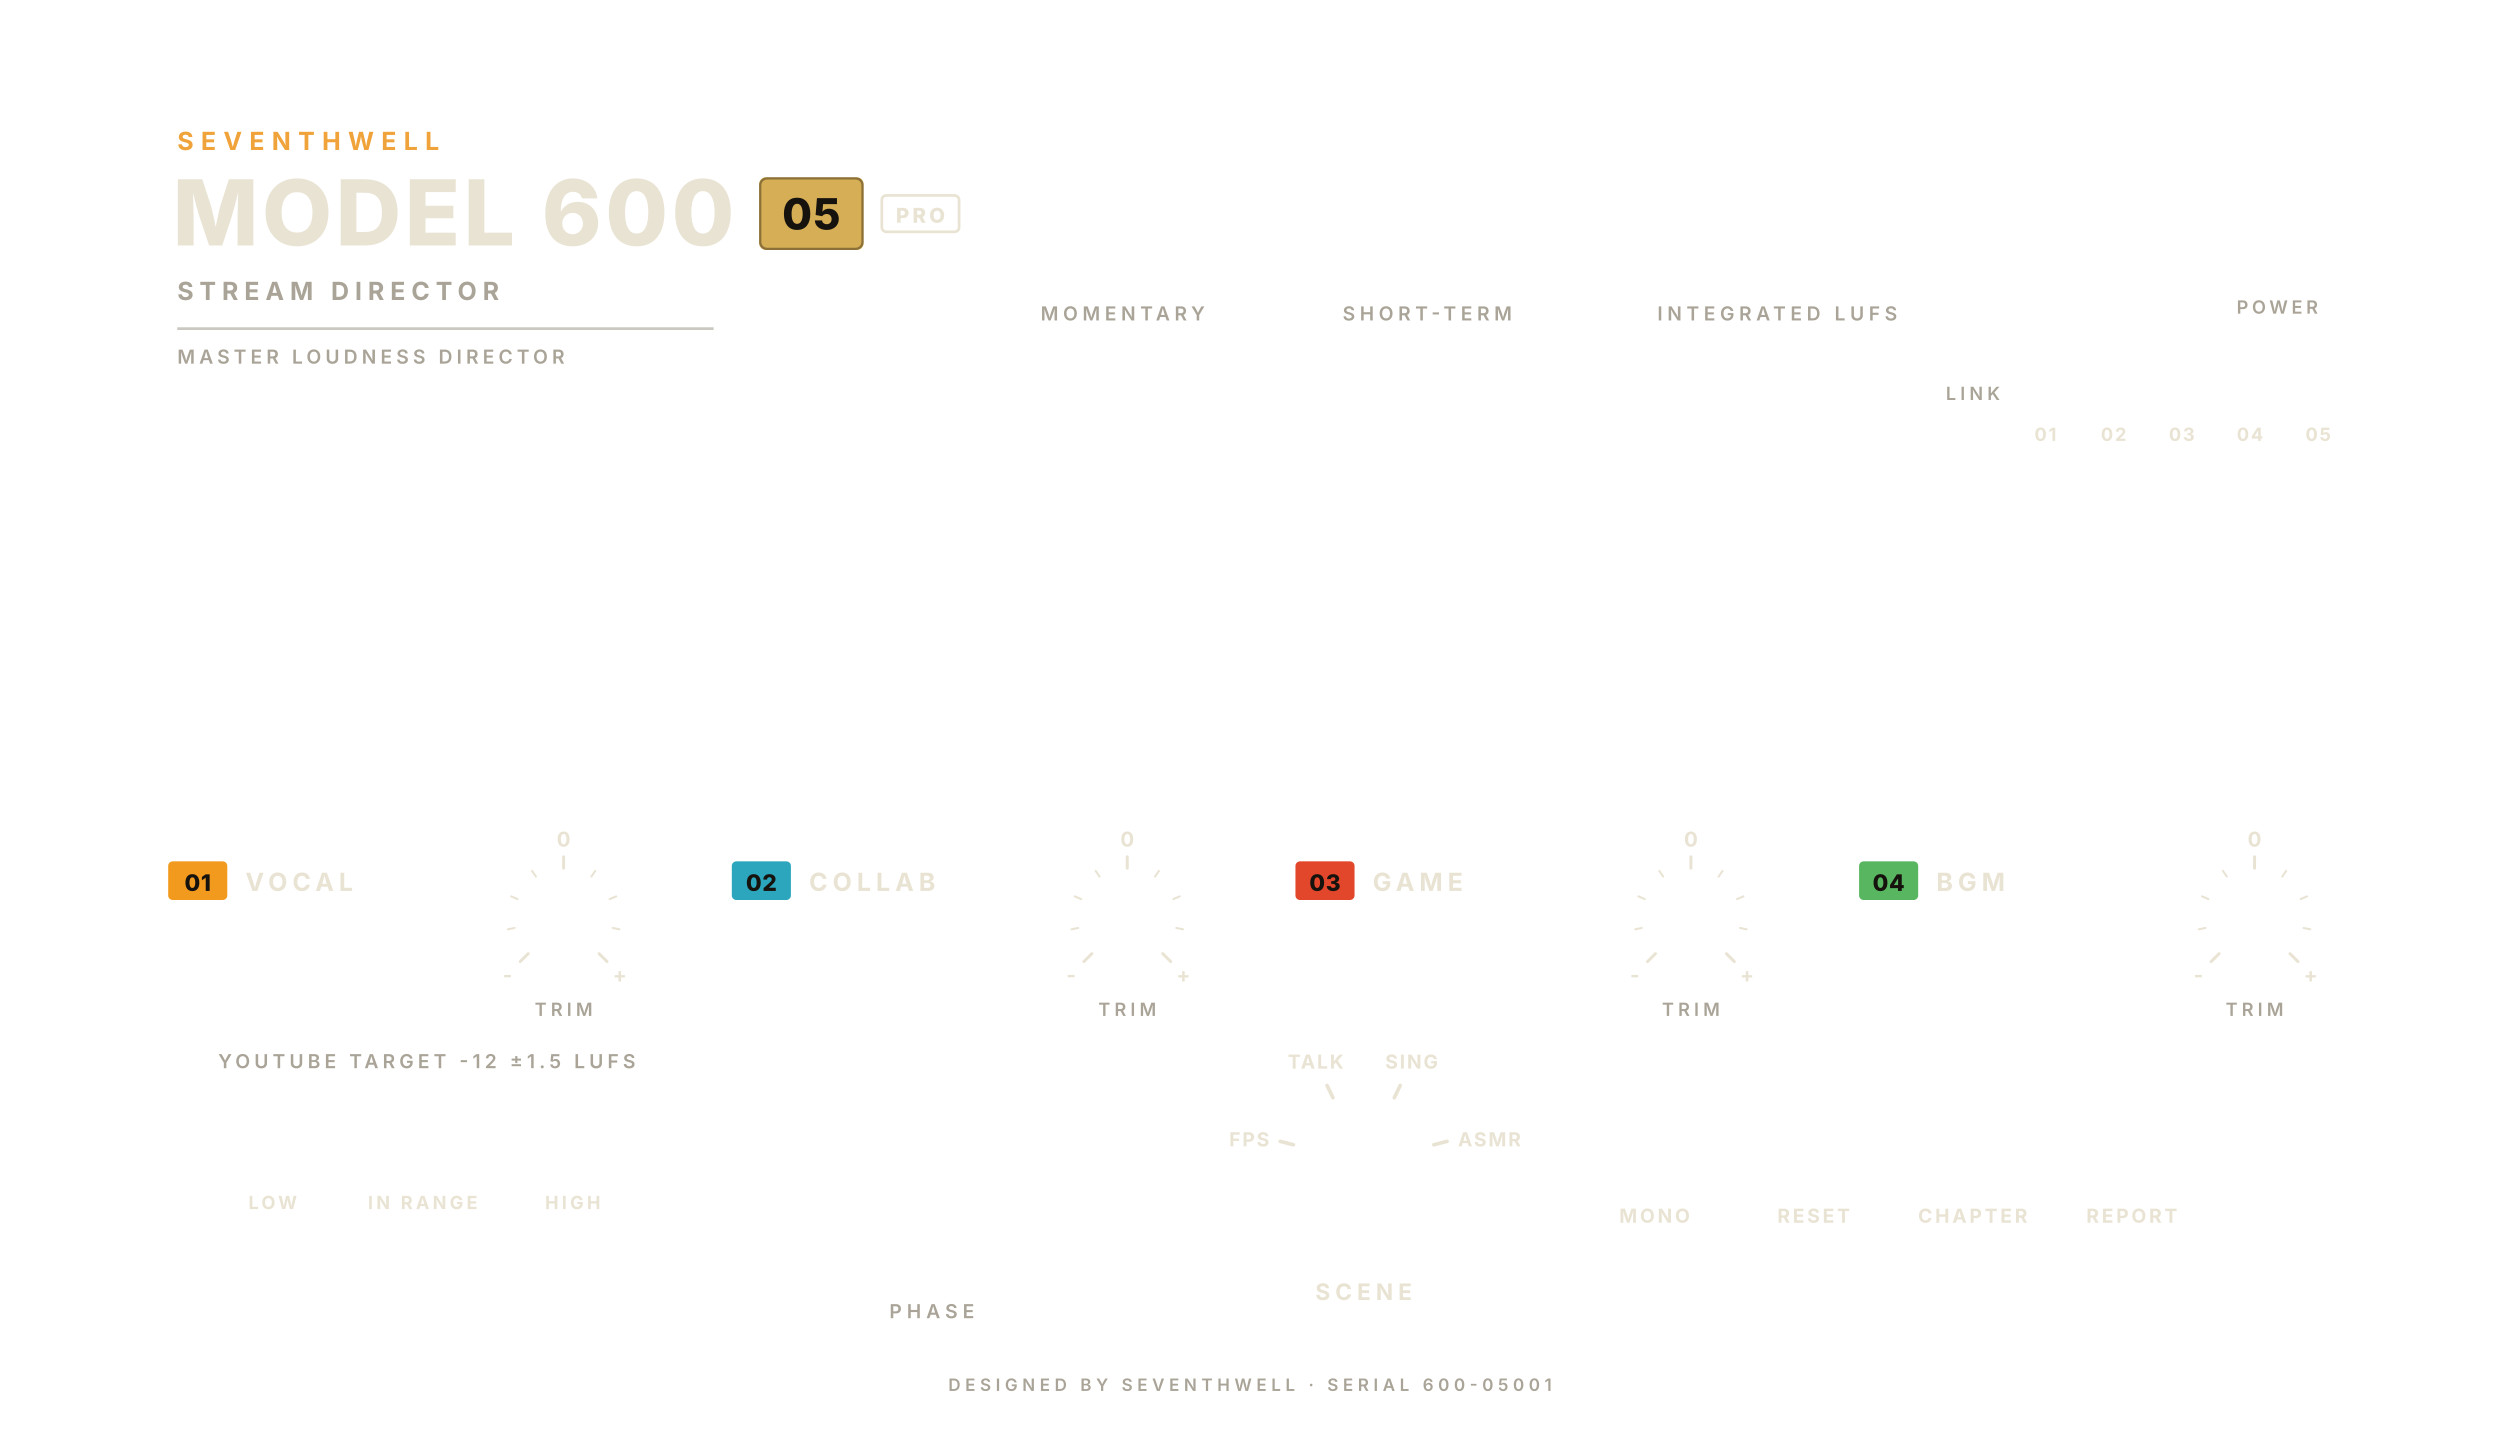
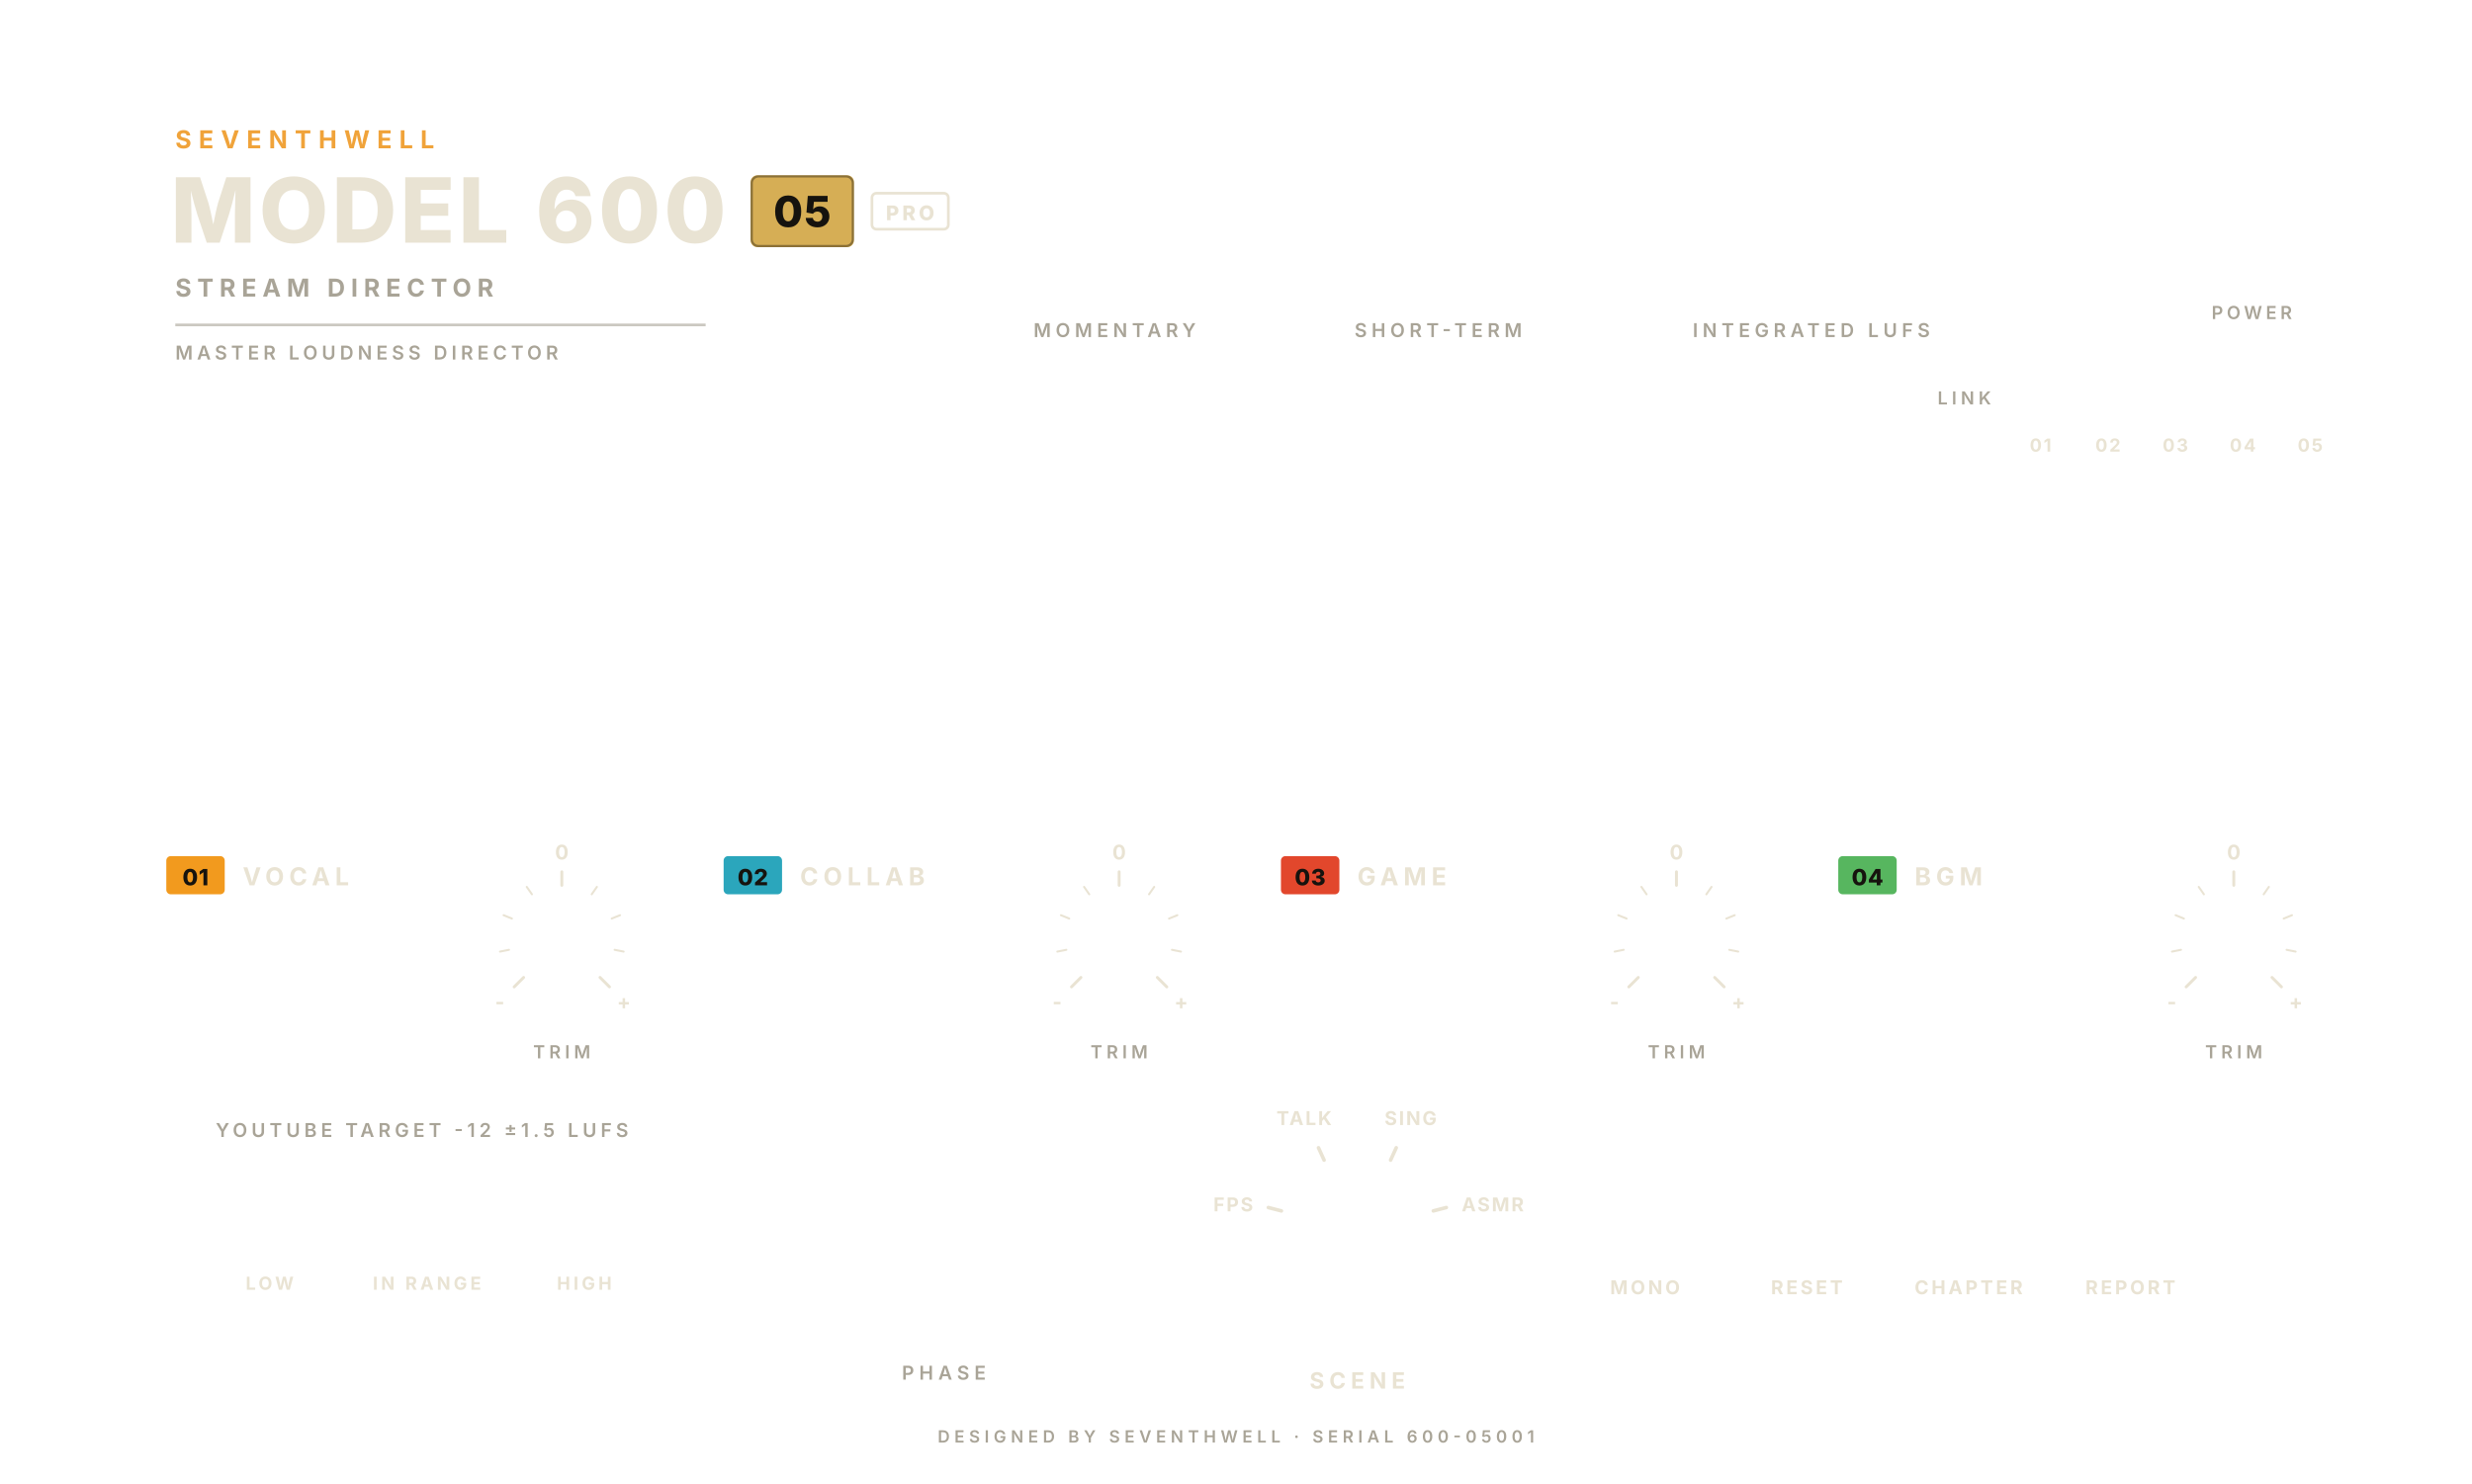
- <svg xmlns="http://www.w3.org/2000/svg" width="1100" height="630" viewBox="0 0 1100 630">
+ <svg xmlns="http://www.w3.org/2000/svg" width="1100" height="660" viewBox="0 0 1100 660">
  <text x="78.0" y="66.0" font-size="11" fill="#F0A33A" font-weight="700" text-anchor="start" letter-spacing="3.2" font-family="Inter, 'Noto Sans CJK JP', sans-serif">SEVENTHWELL</text>
  <text x="76.0" y="108.0" font-size="40" fill="#E9E3D3" font-weight="800" text-anchor="start" letter-spacing="1.5" font-family="Inter, 'Noto Sans CJK JP', sans-serif">MODEL 600</text>
  <rect x="334" y="78" width="46" height="32" rx="3" fill="#D6AE55" />
  <rect x="334.5" y="78.5" width="45" height="31" rx="3" fill="none" stroke="#000" stroke-opacity="0.35" />
  <text x="357.0" y="101.0" font-size="19" fill="#16130E" font-weight="800" text-anchor="middle" letter-spacing="0.5" font-family="Inter, 'Noto Sans CJK JP', sans-serif">05</text>
  <rect x="388" y="86" width="34" height="16" rx="2" fill="none" stroke="#E9E3D3" stroke-width="1.2" />
  <text x="405.0" y="98.0" font-size="9" fill="#E9E3D3" font-weight="800" text-anchor="middle" letter-spacing="1.4" font-family="Inter, 'Noto Sans CJK JP', sans-serif">PRO</text>
  <text x="78.0" y="132.0" font-size="11" fill="#A9A497" font-weight="700" text-anchor="start" letter-spacing="2.6" font-family="Inter, 'Noto Sans CJK JP', sans-serif">STREAM DIRECTOR</text>
  <rect x="78" y="144" width="236" height="1.2" fill="#A9A497" opacity="0.6" />
  <text x="78.0" y="160.0" font-size="8.5" fill="#A9A497" font-weight="600" text-anchor="start" letter-spacing="1.8" font-family="Inter, 'Noto Sans CJK JP', sans-serif">MASTER LOUDNESS DIRECTOR</text>
-   <rect x="74.0" y="379.0" width="26" height="17" rx="2" fill="#F29A1E" />
-   <text x="87.0" y="392.0" font-size="10" fill="#16130E" font-weight="800" text-anchor="middle" letter-spacing="0.3" font-family="Inter, 'Noto Sans CJK JP', sans-serif">01</text>
-   <text x="108.0" y="392.0" font-size="11" fill="#E9E3D3" font-weight="700" text-anchor="start" letter-spacing="2.2" font-family="Inter, 'Noto Sans CJK JP', sans-serif">VOCAL</text>
-   <rect x="322.0" y="379.0" width="26" height="17" rx="2" fill="#2BA6BC" />
-   <text x="335.0" y="392.0" font-size="10" fill="#16130E" font-weight="800" text-anchor="middle" letter-spacing="0.3" font-family="Inter, 'Noto Sans CJK JP', sans-serif">02</text>
-   <text x="356.0" y="392.0" font-size="11" fill="#E9E3D3" font-weight="700" text-anchor="start" letter-spacing="2.2" font-family="Inter, 'Noto Sans CJK JP', sans-serif">COLLAB</text>
-   <rect x="570.0" y="379.0" width="26" height="17" rx="2" fill="#E2472C" />
-   <text x="583.0" y="392.0" font-size="10" fill="#16130E" font-weight="800" text-anchor="middle" letter-spacing="0.3" font-family="Inter, 'Noto Sans CJK JP', sans-serif">03</text>
-   <text x="604.0" y="392.0" font-size="11" fill="#E9E3D3" font-weight="700" text-anchor="start" letter-spacing="2.2" font-family="Inter, 'Noto Sans CJK JP', sans-serif">GAME</text>
-   <rect x="818.0" y="379.0" width="26" height="17" rx="2" fill="#57B65F" />
-   <text x="831.0" y="392.0" font-size="10" fill="#16130E" font-weight="800" text-anchor="middle" letter-spacing="0.3" font-family="Inter, 'Noto Sans CJK JP', sans-serif">04</text>
-   <text x="852.0" y="392.0" font-size="11" fill="#E9E3D3" font-weight="700" text-anchor="start" letter-spacing="2.2" font-family="Inter, 'Noto Sans CJK JP', sans-serif">BGM</text>
-   <text x="410.0" y="580.0" font-size="8.5" fill="#A9A497" font-weight="600" text-anchor="middle" letter-spacing="2.2" font-family="Inter, 'Noto Sans CJK JP', sans-serif">PHASE</text>
-   <line x1="232.4" y1="419.6" x2="228.9" y2="423.1" stroke="#E9E3D3" stroke-width="1.3" stroke-linecap="round" opacity="1.0" />
-   <line x1="226.4" y1="408.3" x2="223.5" y2="408.9" stroke="#E9E3D3" stroke-width="0.9" stroke-linecap="round" opacity="1.0" />
-   <line x1="227.7" y1="395.6" x2="224.9" y2="394.4" stroke="#E9E3D3" stroke-width="0.9" stroke-linecap="round" opacity="1.0" />
-   <line x1="235.8" y1="385.7" x2="234.1" y2="383.2" stroke="#E9E3D3" stroke-width="0.9" stroke-linecap="round" opacity="1.0" />
-   <line x1="248.0" y1="382.0" x2="248.0" y2="377.0" stroke="#E9E3D3" stroke-width="1.3" stroke-linecap="round" opacity="1.0" />
-   <line x1="260.2" y1="385.7" x2="261.9" y2="383.2" stroke="#E9E3D3" stroke-width="0.9" stroke-linecap="round" opacity="1.0" />
-   <line x1="268.3" y1="395.6" x2="271.1" y2="394.4" stroke="#E9E3D3" stroke-width="0.9" stroke-linecap="round" opacity="1.0" />
-   <line x1="269.6" y1="408.3" x2="272.5" y2="408.9" stroke="#E9E3D3" stroke-width="0.9" stroke-linecap="round" opacity="1.0" />
-   <line x1="263.6" y1="419.6" x2="267.1" y2="423.1" stroke="#E9E3D3" stroke-width="1.3" stroke-linecap="round" opacity="1.0" />
-   <text x="223.3" y="432.2" font-size="9" fill="#E9E3D3" font-weight="700" text-anchor="middle" letter-spacing="0.0" font-family="Inter, 'Noto Sans CJK JP', sans-serif">-</text>
-   <text x="248.0" y="372.5" font-size="9" fill="#E9E3D3" font-weight="700" text-anchor="middle" letter-spacing="0.0" font-family="Inter, 'Noto Sans CJK JP', sans-serif">0</text>
-   <text x="272.7" y="432.2" font-size="9" fill="#E9E3D3" font-weight="700" text-anchor="middle" letter-spacing="0.0" font-family="Inter, 'Noto Sans CJK JP', sans-serif">+</text>
-   <text x="248.0" y="447.0" font-size="8" fill="#A9A497" font-weight="600" text-anchor="middle" letter-spacing="1.8" font-family="Inter, 'Noto Sans CJK JP', sans-serif">TRIM</text>
-   <line x1="480.4" y1="419.6" x2="476.9" y2="423.1" stroke="#E9E3D3" stroke-width="1.3" stroke-linecap="round" opacity="1.0" />
-   <line x1="474.4" y1="408.3" x2="471.5" y2="408.9" stroke="#E9E3D3" stroke-width="0.9" stroke-linecap="round" opacity="1.0" />
-   <line x1="475.7" y1="395.6" x2="472.9" y2="394.4" stroke="#E9E3D3" stroke-width="0.9" stroke-linecap="round" opacity="1.0" />
-   <line x1="483.8" y1="385.7" x2="482.1" y2="383.2" stroke="#E9E3D3" stroke-width="0.9" stroke-linecap="round" opacity="1.0" />
-   <line x1="496.0" y1="382.0" x2="496.0" y2="377.0" stroke="#E9E3D3" stroke-width="1.3" stroke-linecap="round" opacity="1.0" />
-   <line x1="508.2" y1="385.7" x2="509.9" y2="383.2" stroke="#E9E3D3" stroke-width="0.9" stroke-linecap="round" opacity="1.0" />
-   <line x1="516.3" y1="395.6" x2="519.1" y2="394.4" stroke="#E9E3D3" stroke-width="0.9" stroke-linecap="round" opacity="1.0" />
-   <line x1="517.6" y1="408.3" x2="520.5" y2="408.9" stroke="#E9E3D3" stroke-width="0.9" stroke-linecap="round" opacity="1.0" />
-   <line x1="511.6" y1="419.6" x2="515.1" y2="423.1" stroke="#E9E3D3" stroke-width="1.3" stroke-linecap="round" opacity="1.0" />
-   <text x="471.3" y="432.2" font-size="9" fill="#E9E3D3" font-weight="700" text-anchor="middle" letter-spacing="0.0" font-family="Inter, 'Noto Sans CJK JP', sans-serif">-</text>
-   <text x="496.0" y="372.5" font-size="9" fill="#E9E3D3" font-weight="700" text-anchor="middle" letter-spacing="0.0" font-family="Inter, 'Noto Sans CJK JP', sans-serif">0</text>
-   <text x="520.7" y="432.2" font-size="9" fill="#E9E3D3" font-weight="700" text-anchor="middle" letter-spacing="0.0" font-family="Inter, 'Noto Sans CJK JP', sans-serif">+</text>
-   <text x="496.0" y="447.0" font-size="8" fill="#A9A497" font-weight="600" text-anchor="middle" letter-spacing="1.8" font-family="Inter, 'Noto Sans CJK JP', sans-serif">TRIM</text>
-   <line x1="728.4" y1="419.6" x2="724.9" y2="423.1" stroke="#E9E3D3" stroke-width="1.3" stroke-linecap="round" opacity="1.0" />
-   <line x1="722.4" y1="408.3" x2="719.5" y2="408.9" stroke="#E9E3D3" stroke-width="0.9" stroke-linecap="round" opacity="1.0" />
-   <line x1="723.7" y1="395.6" x2="720.9" y2="394.4" stroke="#E9E3D3" stroke-width="0.9" stroke-linecap="round" opacity="1.0" />
-   <line x1="731.8" y1="385.7" x2="730.1" y2="383.2" stroke="#E9E3D3" stroke-width="0.9" stroke-linecap="round" opacity="1.0" />
-   <line x1="744.0" y1="382.0" x2="744.0" y2="377.0" stroke="#E9E3D3" stroke-width="1.3" stroke-linecap="round" opacity="1.0" />
-   <line x1="756.2" y1="385.7" x2="757.9" y2="383.2" stroke="#E9E3D3" stroke-width="0.9" stroke-linecap="round" opacity="1.0" />
-   <line x1="764.3" y1="395.6" x2="767.1" y2="394.4" stroke="#E9E3D3" stroke-width="0.9" stroke-linecap="round" opacity="1.0" />
-   <line x1="765.6" y1="408.3" x2="768.5" y2="408.9" stroke="#E9E3D3" stroke-width="0.9" stroke-linecap="round" opacity="1.0" />
-   <line x1="759.6" y1="419.6" x2="763.1" y2="423.1" stroke="#E9E3D3" stroke-width="1.3" stroke-linecap="round" opacity="1.0" />
-   <text x="719.3" y="432.2" font-size="9" fill="#E9E3D3" font-weight="700" text-anchor="middle" letter-spacing="0.0" font-family="Inter, 'Noto Sans CJK JP', sans-serif">-</text>
-   <text x="744.0" y="372.5" font-size="9" fill="#E9E3D3" font-weight="700" text-anchor="middle" letter-spacing="0.0" font-family="Inter, 'Noto Sans CJK JP', sans-serif">0</text>
-   <text x="768.7" y="432.2" font-size="9" fill="#E9E3D3" font-weight="700" text-anchor="middle" letter-spacing="0.0" font-family="Inter, 'Noto Sans CJK JP', sans-serif">+</text>
-   <text x="744.0" y="447.0" font-size="8" fill="#A9A497" font-weight="600" text-anchor="middle" letter-spacing="1.8" font-family="Inter, 'Noto Sans CJK JP', sans-serif">TRIM</text>
-   <line x1="976.4" y1="419.6" x2="972.9" y2="423.1" stroke="#E9E3D3" stroke-width="1.3" stroke-linecap="round" opacity="1.0" />
-   <line x1="970.4" y1="408.3" x2="967.5" y2="408.9" stroke="#E9E3D3" stroke-width="0.9" stroke-linecap="round" opacity="1.0" />
-   <line x1="971.7" y1="395.6" x2="968.9" y2="394.4" stroke="#E9E3D3" stroke-width="0.9" stroke-linecap="round" opacity="1.0" />
-   <line x1="979.8" y1="385.7" x2="978.1" y2="383.2" stroke="#E9E3D3" stroke-width="0.9" stroke-linecap="round" opacity="1.0" />
-   <line x1="992.0" y1="382.0" x2="992.0" y2="377.0" stroke="#E9E3D3" stroke-width="1.3" stroke-linecap="round" opacity="1.0" />
-   <line x1="1004.2" y1="385.7" x2="1005.9" y2="383.2" stroke="#E9E3D3" stroke-width="0.9" stroke-linecap="round" opacity="1.0" />
-   <line x1="1012.3" y1="395.6" x2="1015.1" y2="394.4" stroke="#E9E3D3" stroke-width="0.9" stroke-linecap="round" opacity="1.0" />
-   <line x1="1013.6" y1="408.3" x2="1016.5" y2="408.9" stroke="#E9E3D3" stroke-width="0.9" stroke-linecap="round" opacity="1.0" />
-   <line x1="1007.6" y1="419.6" x2="1011.1" y2="423.1" stroke="#E9E3D3" stroke-width="1.3" stroke-linecap="round" opacity="1.0" />
-   <text x="967.3" y="432.2" font-size="9" fill="#E9E3D3" font-weight="700" text-anchor="middle" letter-spacing="0.0" font-family="Inter, 'Noto Sans CJK JP', sans-serif">-</text>
-   <text x="992.0" y="372.5" font-size="9" fill="#E9E3D3" font-weight="700" text-anchor="middle" letter-spacing="0.0" font-family="Inter, 'Noto Sans CJK JP', sans-serif">0</text>
-   <text x="1016.7" y="432.2" font-size="9" fill="#E9E3D3" font-weight="700" text-anchor="middle" letter-spacing="0.0" font-family="Inter, 'Noto Sans CJK JP', sans-serif">+</text>
-   <text x="992.0" y="447.0" font-size="8" fill="#A9A497" font-weight="600" text-anchor="middle" letter-spacing="1.8" font-family="Inter, 'Noto Sans CJK JP', sans-serif">TRIM</text>
-   <line x1="569.1" y1="503.7" x2="563.3" y2="502.2" stroke="#E9E3D3" stroke-width="1.6" stroke-linecap="round" opacity="1.0" />
-   <text x="558.5" y="504.4" font-size="8.5" fill="#E9E3D3" font-weight="700" text-anchor="end" letter-spacing="0.8" font-family="Inter, 'Noto Sans CJK JP', sans-serif">FPS</text>
-   <line x1="586.5" y1="483.0" x2="583.9" y2="477.6" stroke="#E9E3D3" stroke-width="1.6" stroke-linecap="round" opacity="1.0" />
-   <text x="578.9" y="470.2" font-size="8.5" fill="#E9E3D3" font-weight="700" text-anchor="middle" letter-spacing="0.8" font-family="Inter, 'Noto Sans CJK JP', sans-serif">TALK</text>
-   <line x1="613.5" y1="483.0" x2="616.1" y2="477.6" stroke="#E9E3D3" stroke-width="1.6" stroke-linecap="round" opacity="1.0" />
-   <text x="621.1" y="470.2" font-size="8.5" fill="#E9E3D3" font-weight="700" text-anchor="middle" letter-spacing="0.8" font-family="Inter, 'Noto Sans CJK JP', sans-serif">SING</text>
-   <line x1="630.9" y1="503.7" x2="636.7" y2="502.2" stroke="#E9E3D3" stroke-width="1.6" stroke-linecap="round" opacity="1.0" />
-   <text x="641.5" y="504.4" font-size="8.5" fill="#E9E3D3" font-weight="700" text-anchor="start" letter-spacing="0.8" font-family="Inter, 'Noto Sans CJK JP', sans-serif">ASMR</text>
-   <text x="600.0" y="572.0" font-size="10" fill="#E9E3D3" font-weight="700" text-anchor="middle" letter-spacing="2.2" font-family="Inter, 'Noto Sans CJK JP', sans-serif">SCENE</text>
-   <text x="728.0" y="538.0" font-size="8.5" fill="#E9E3D3" font-weight="700" text-anchor="middle" letter-spacing="1.2" font-family="Inter, 'Noto Sans CJK JP', sans-serif">MONO</text>
-   <text x="798.0" y="538.0" font-size="8.5" fill="#E9E3D3" font-weight="700" text-anchor="middle" letter-spacing="1.2" font-family="Inter, 'Noto Sans CJK JP', sans-serif">RESET</text>
-   <text x="868.0" y="538.0" font-size="8.5" fill="#E9E3D3" font-weight="700" text-anchor="middle" letter-spacing="1.2" font-family="Inter, 'Noto Sans CJK JP', sans-serif">CHAPTER</text>
-   <text x="938.0" y="538.0" font-size="8.5" fill="#E9E3D3" font-weight="700" text-anchor="middle" letter-spacing="1.2" font-family="Inter, 'Noto Sans CJK JP', sans-serif">REPORT</text>
-   <text x="120.0" y="532.0" font-size="8" fill="#E9E3D3" font-weight="700" text-anchor="middle" letter-spacing="1.4" font-family="Inter, 'Noto Sans CJK JP', sans-serif">LOW</text>
-   <text x="186.0" y="532.0" font-size="8" fill="#E9E3D3" font-weight="700" text-anchor="middle" letter-spacing="1.4" font-family="Inter, 'Noto Sans CJK JP', sans-serif">IN RANGE</text>
-   <text x="252.0" y="532.0" font-size="8" fill="#E9E3D3" font-weight="700" text-anchor="middle" letter-spacing="1.4" font-family="Inter, 'Noto Sans CJK JP', sans-serif">HIGH</text>
-   <text x="494.0" y="141.0" font-size="8.5" fill="#A9A497" font-weight="600" text-anchor="middle" letter-spacing="2.0" font-family="Inter, 'Noto Sans CJK JP', sans-serif">MOMENTARY</text>
-   <text x="628.0" y="141.0" font-size="8.5" fill="#A9A497" font-weight="600" text-anchor="middle" letter-spacing="2.0" font-family="Inter, 'Noto Sans CJK JP', sans-serif">SHORT-TERM</text>
-   <text x="782.0" y="141.0" font-size="8.5" fill="#A9A497" font-weight="600" text-anchor="middle" letter-spacing="2.0" font-family="Inter, 'Noto Sans CJK JP', sans-serif">INTEGRATED  LUFS</text>
-   <text x="96.0" y="470.0" font-size="8.5" fill="#A9A497" font-weight="600" text-anchor="start" letter-spacing="1.8" font-family="Inter, 'Noto Sans CJK JP', sans-serif">YOUTUBE TARGET  -12 ±1.5 LUFS</text>
-   <text x="1002.0" y="138.0" font-size="8" fill="#A9A497" font-weight="600" text-anchor="middle" letter-spacing="1.6" font-family="Inter, 'Noto Sans CJK JP', sans-serif">POWER</text>
-   <text x="880.0" y="176.0" font-size="8" fill="#A9A497" font-weight="600" text-anchor="end" letter-spacing="1.8" font-family="Inter, 'Noto Sans CJK JP', sans-serif">LINK</text>
-   <text x="900.0" y="194.0" font-size="8" fill="#E9E3D3" font-weight="700" text-anchor="middle" letter-spacing="0.8" font-family="Inter, 'Noto Sans CJK JP', sans-serif">01</text>
-   <text x="930.0" y="194.0" font-size="8" fill="#E9E3D3" font-weight="700" text-anchor="middle" letter-spacing="0.8" font-family="Inter, 'Noto Sans CJK JP', sans-serif">02</text>
-   <text x="960.0" y="194.0" font-size="8" fill="#E9E3D3" font-weight="700" text-anchor="middle" letter-spacing="0.8" font-family="Inter, 'Noto Sans CJK JP', sans-serif">03</text>
-   <text x="990.0" y="194.0" font-size="8" fill="#E9E3D3" font-weight="700" text-anchor="middle" letter-spacing="0.8" font-family="Inter, 'Noto Sans CJK JP', sans-serif">04</text>
-   <text x="1020.0" y="194.0" font-size="8" fill="#E9E3D3" font-weight="700" text-anchor="middle" letter-spacing="0.8" font-family="Inter, 'Noto Sans CJK JP', sans-serif">05</text>
-   <text x="550.0" y="612.0" font-size="7.5" fill="#A9A497" font-weight="600" text-anchor="middle" letter-spacing="2.0" font-family="Inter, 'Noto Sans CJK JP', sans-serif">DESIGNED BY SEVENTHWELL  ·  SERIAL 600-05001</text>
+   <rect x="74.0" y="381.0" width="26" height="17" rx="2" fill="#F29A1E" />
+   <text x="87.0" y="394.0" font-size="10" fill="#16130E" font-weight="800" text-anchor="middle" letter-spacing="0.3" font-family="Inter, 'Noto Sans CJK JP', sans-serif">01</text>
+   <text x="108.0" y="394.0" font-size="11" fill="#E9E3D3" font-weight="700" text-anchor="start" letter-spacing="2.2" font-family="Inter, 'Noto Sans CJK JP', sans-serif">VOCAL</text>
+   <rect x="322.0" y="381.0" width="26" height="17" rx="2" fill="#2BA6BC" />
+   <text x="335.0" y="394.0" font-size="10" fill="#16130E" font-weight="800" text-anchor="middle" letter-spacing="0.3" font-family="Inter, 'Noto Sans CJK JP', sans-serif">02</text>
+   <text x="356.0" y="394.0" font-size="11" fill="#E9E3D3" font-weight="700" text-anchor="start" letter-spacing="2.2" font-family="Inter, 'Noto Sans CJK JP', sans-serif">COLLAB</text>
+   <rect x="570.0" y="381.0" width="26" height="17" rx="2" fill="#E2472C" />
+   <text x="583.0" y="394.0" font-size="10" fill="#16130E" font-weight="800" text-anchor="middle" letter-spacing="0.3" font-family="Inter, 'Noto Sans CJK JP', sans-serif">03</text>
+   <text x="604.0" y="394.0" font-size="11" fill="#E9E3D3" font-weight="700" text-anchor="start" letter-spacing="2.2" font-family="Inter, 'Noto Sans CJK JP', sans-serif">GAME</text>
+   <rect x="818.0" y="381.0" width="26" height="17" rx="2" fill="#57B65F" />
+   <text x="831.0" y="394.0" font-size="10" fill="#16130E" font-weight="800" text-anchor="middle" letter-spacing="0.3" font-family="Inter, 'Noto Sans CJK JP', sans-serif">04</text>
+   <text x="852.0" y="394.0" font-size="11" fill="#E9E3D3" font-weight="700" text-anchor="start" letter-spacing="2.2" font-family="Inter, 'Noto Sans CJK JP', sans-serif">BGM</text>
+   <text x="420.0" y="614.0" font-size="8.5" fill="#A9A497" font-weight="600" text-anchor="middle" letter-spacing="2.2" font-family="Inter, 'Noto Sans CJK JP', sans-serif">PHASE</text>
+   <line x1="233.0" y1="435.0" x2="228.8" y2="439.2" stroke="#E9E3D3" stroke-width="1.3" stroke-linecap="round" opacity="1.0" />
+   <line x1="226.5" y1="422.7" x2="222.5" y2="423.5" stroke="#E9E3D3" stroke-width="0.9" stroke-linecap="round" opacity="1.0" />
+   <line x1="227.8" y1="408.8" x2="224.1" y2="407.3" stroke="#E9E3D3" stroke-width="0.9" stroke-linecap="round" opacity="1.0" />
+   <line x1="236.7" y1="398.0" x2="234.4" y2="394.7" stroke="#E9E3D3" stroke-width="0.9" stroke-linecap="round" opacity="1.0" />
+   <line x1="250.0" y1="394.0" x2="250.0" y2="388.0" stroke="#E9E3D3" stroke-width="1.3" stroke-linecap="round" opacity="1.0" />
+   <line x1="263.3" y1="398.0" x2="265.6" y2="394.7" stroke="#E9E3D3" stroke-width="0.9" stroke-linecap="round" opacity="1.0" />
+   <line x1="272.2" y1="408.8" x2="275.9" y2="407.3" stroke="#E9E3D3" stroke-width="0.9" stroke-linecap="round" opacity="1.0" />
+   <line x1="273.5" y1="422.7" x2="277.5" y2="423.5" stroke="#E9E3D3" stroke-width="0.9" stroke-linecap="round" opacity="1.0" />
+   <line x1="267.0" y1="435.0" x2="271.2" y2="439.2" stroke="#E9E3D3" stroke-width="1.3" stroke-linecap="round" opacity="1.0" />
+   <text x="222.4" y="449.1" font-size="9" fill="#E9E3D3" font-weight="700" text-anchor="middle" letter-spacing="0.0" font-family="Inter, 'Noto Sans CJK JP', sans-serif">-</text>
+   <text x="250.0" y="382.5" font-size="9" fill="#E9E3D3" font-weight="700" text-anchor="middle" letter-spacing="0.0" font-family="Inter, 'Noto Sans CJK JP', sans-serif">0</text>
+   <text x="277.6" y="449.1" font-size="9" fill="#E9E3D3" font-weight="700" text-anchor="middle" letter-spacing="0.0" font-family="Inter, 'Noto Sans CJK JP', sans-serif">+</text>
+   <text x="250.0" y="471.0" font-size="8" fill="#A9A497" font-weight="600" text-anchor="middle" letter-spacing="1.8" font-family="Inter, 'Noto Sans CJK JP', sans-serif">TRIM</text>
+   <line x1="481.0" y1="435.0" x2="476.8" y2="439.2" stroke="#E9E3D3" stroke-width="1.3" stroke-linecap="round" opacity="1.0" />
+   <line x1="474.5" y1="422.7" x2="470.5" y2="423.5" stroke="#E9E3D3" stroke-width="0.9" stroke-linecap="round" opacity="1.0" />
+   <line x1="475.8" y1="408.8" x2="472.1" y2="407.3" stroke="#E9E3D3" stroke-width="0.9" stroke-linecap="round" opacity="1.0" />
+   <line x1="484.7" y1="398.0" x2="482.4" y2="394.7" stroke="#E9E3D3" stroke-width="0.9" stroke-linecap="round" opacity="1.0" />
+   <line x1="498.0" y1="394.0" x2="498.0" y2="388.0" stroke="#E9E3D3" stroke-width="1.3" stroke-linecap="round" opacity="1.0" />
+   <line x1="511.3" y1="398.0" x2="513.6" y2="394.7" stroke="#E9E3D3" stroke-width="0.9" stroke-linecap="round" opacity="1.0" />
+   <line x1="520.2" y1="408.8" x2="523.9" y2="407.3" stroke="#E9E3D3" stroke-width="0.9" stroke-linecap="round" opacity="1.0" />
+   <line x1="521.5" y1="422.7" x2="525.5" y2="423.5" stroke="#E9E3D3" stroke-width="0.9" stroke-linecap="round" opacity="1.0" />
+   <line x1="515.0" y1="435.0" x2="519.2" y2="439.2" stroke="#E9E3D3" stroke-width="1.3" stroke-linecap="round" opacity="1.0" />
+   <text x="470.4" y="449.1" font-size="9" fill="#E9E3D3" font-weight="700" text-anchor="middle" letter-spacing="0.0" font-family="Inter, 'Noto Sans CJK JP', sans-serif">-</text>
+   <text x="498.0" y="382.5" font-size="9" fill="#E9E3D3" font-weight="700" text-anchor="middle" letter-spacing="0.0" font-family="Inter, 'Noto Sans CJK JP', sans-serif">0</text>
+   <text x="525.6" y="449.1" font-size="9" fill="#E9E3D3" font-weight="700" text-anchor="middle" letter-spacing="0.0" font-family="Inter, 'Noto Sans CJK JP', sans-serif">+</text>
+   <text x="498.0" y="471.0" font-size="8" fill="#A9A497" font-weight="600" text-anchor="middle" letter-spacing="1.8" font-family="Inter, 'Noto Sans CJK JP', sans-serif">TRIM</text>
+   <line x1="729.0" y1="435.0" x2="724.8" y2="439.2" stroke="#E9E3D3" stroke-width="1.3" stroke-linecap="round" opacity="1.0" />
+   <line x1="722.5" y1="422.7" x2="718.5" y2="423.5" stroke="#E9E3D3" stroke-width="0.9" stroke-linecap="round" opacity="1.0" />
+   <line x1="723.8" y1="408.8" x2="720.1" y2="407.3" stroke="#E9E3D3" stroke-width="0.9" stroke-linecap="round" opacity="1.0" />
+   <line x1="732.7" y1="398.0" x2="730.4" y2="394.7" stroke="#E9E3D3" stroke-width="0.9" stroke-linecap="round" opacity="1.0" />
+   <line x1="746.0" y1="394.0" x2="746.0" y2="388.0" stroke="#E9E3D3" stroke-width="1.3" stroke-linecap="round" opacity="1.0" />
+   <line x1="759.3" y1="398.0" x2="761.6" y2="394.7" stroke="#E9E3D3" stroke-width="0.9" stroke-linecap="round" opacity="1.0" />
+   <line x1="768.2" y1="408.8" x2="771.9" y2="407.3" stroke="#E9E3D3" stroke-width="0.9" stroke-linecap="round" opacity="1.0" />
+   <line x1="769.5" y1="422.7" x2="773.5" y2="423.5" stroke="#E9E3D3" stroke-width="0.9" stroke-linecap="round" opacity="1.0" />
+   <line x1="763.0" y1="435.0" x2="767.2" y2="439.2" stroke="#E9E3D3" stroke-width="1.3" stroke-linecap="round" opacity="1.0" />
+   <text x="718.4" y="449.1" font-size="9" fill="#E9E3D3" font-weight="700" text-anchor="middle" letter-spacing="0.0" font-family="Inter, 'Noto Sans CJK JP', sans-serif">-</text>
+   <text x="746.0" y="382.5" font-size="9" fill="#E9E3D3" font-weight="700" text-anchor="middle" letter-spacing="0.0" font-family="Inter, 'Noto Sans CJK JP', sans-serif">0</text>
+   <text x="773.6" y="449.1" font-size="9" fill="#E9E3D3" font-weight="700" text-anchor="middle" letter-spacing="0.0" font-family="Inter, 'Noto Sans CJK JP', sans-serif">+</text>
+   <text x="746.0" y="471.0" font-size="8" fill="#A9A497" font-weight="600" text-anchor="middle" letter-spacing="1.8" font-family="Inter, 'Noto Sans CJK JP', sans-serif">TRIM</text>
+   <line x1="977.0" y1="435.0" x2="972.8" y2="439.2" stroke="#E9E3D3" stroke-width="1.3" stroke-linecap="round" opacity="1.0" />
+   <line x1="970.5" y1="422.7" x2="966.5" y2="423.5" stroke="#E9E3D3" stroke-width="0.9" stroke-linecap="round" opacity="1.0" />
+   <line x1="971.8" y1="408.8" x2="968.1" y2="407.3" stroke="#E9E3D3" stroke-width="0.9" stroke-linecap="round" opacity="1.0" />
+   <line x1="980.7" y1="398.0" x2="978.4" y2="394.7" stroke="#E9E3D3" stroke-width="0.9" stroke-linecap="round" opacity="1.0" />
+   <line x1="994.0" y1="394.0" x2="994.0" y2="388.0" stroke="#E9E3D3" stroke-width="1.3" stroke-linecap="round" opacity="1.0" />
+   <line x1="1007.3" y1="398.0" x2="1009.6" y2="394.7" stroke="#E9E3D3" stroke-width="0.9" stroke-linecap="round" opacity="1.0" />
+   <line x1="1016.2" y1="408.8" x2="1019.9" y2="407.3" stroke="#E9E3D3" stroke-width="0.9" stroke-linecap="round" opacity="1.0" />
+   <line x1="1017.5" y1="422.7" x2="1021.5" y2="423.5" stroke="#E9E3D3" stroke-width="0.9" stroke-linecap="round" opacity="1.0" />
+   <line x1="1011.0" y1="435.0" x2="1015.2" y2="439.2" stroke="#E9E3D3" stroke-width="1.3" stroke-linecap="round" opacity="1.0" />
+   <text x="966.4" y="449.1" font-size="9" fill="#E9E3D3" font-weight="700" text-anchor="middle" letter-spacing="0.0" font-family="Inter, 'Noto Sans CJK JP', sans-serif">-</text>
+   <text x="994.0" y="382.5" font-size="9" fill="#E9E3D3" font-weight="700" text-anchor="middle" letter-spacing="0.0" font-family="Inter, 'Noto Sans CJK JP', sans-serif">0</text>
+   <text x="1021.6" y="449.1" font-size="9" fill="#E9E3D3" font-weight="700" text-anchor="middle" letter-spacing="0.0" font-family="Inter, 'Noto Sans CJK JP', sans-serif">+</text>
+   <text x="994.0" y="471.0" font-size="8" fill="#A9A497" font-weight="600" text-anchor="middle" letter-spacing="1.8" font-family="Inter, 'Noto Sans CJK JP', sans-serif">TRIM</text>
+   <line x1="570.2" y1="538.9" x2="564.4" y2="537.4" stroke="#E9E3D3" stroke-width="1.6" stroke-linecap="round" opacity="1.0" />
+   <text x="557.6" y="539.1" font-size="8.5" fill="#E9E3D3" font-weight="700" text-anchor="end" letter-spacing="0.8" font-family="Inter, 'Noto Sans CJK JP', sans-serif">FPS</text>
+   <line x1="589.2" y1="516.3" x2="586.7" y2="510.8" stroke="#E9E3D3" stroke-width="1.6" stroke-linecap="round" opacity="1.0" />
+   <text x="580.3" y="500.7" font-size="8.5" fill="#E9E3D3" font-weight="700" text-anchor="middle" letter-spacing="0.8" font-family="Inter, 'Noto Sans CJK JP', sans-serif">TALK</text>
+   <line x1="618.8" y1="516.3" x2="621.3" y2="510.8" stroke="#E9E3D3" stroke-width="1.6" stroke-linecap="round" opacity="1.0" />
+   <text x="627.7" y="500.7" font-size="8.5" fill="#E9E3D3" font-weight="700" text-anchor="middle" letter-spacing="0.8" font-family="Inter, 'Noto Sans CJK JP', sans-serif">SING</text>
+   <line x1="637.8" y1="538.9" x2="643.6" y2="537.4" stroke="#E9E3D3" stroke-width="1.6" stroke-linecap="round" opacity="1.0" />
+   <text x="650.4" y="539.1" font-size="8.5" fill="#E9E3D3" font-weight="700" text-anchor="start" letter-spacing="0.8" font-family="Inter, 'Noto Sans CJK JP', sans-serif">ASMR</text>
+   <text x="604.0" y="618.0" font-size="10" fill="#E9E3D3" font-weight="700" text-anchor="middle" letter-spacing="2.2" font-family="Inter, 'Noto Sans CJK JP', sans-serif">SCENE</text>
+   <text x="732.0" y="576.0" font-size="8.5" fill="#E9E3D3" font-weight="700" text-anchor="middle" letter-spacing="1.2" font-family="Inter, 'Noto Sans CJK JP', sans-serif">MONO</text>
+   <text x="804.0" y="576.0" font-size="8.5" fill="#E9E3D3" font-weight="700" text-anchor="middle" letter-spacing="1.2" font-family="Inter, 'Noto Sans CJK JP', sans-serif">RESET</text>
+   <text x="876.0" y="576.0" font-size="8.5" fill="#E9E3D3" font-weight="700" text-anchor="middle" letter-spacing="1.2" font-family="Inter, 'Noto Sans CJK JP', sans-serif">CHAPTER</text>
+   <text x="948.0" y="576.0" font-size="8.5" fill="#E9E3D3" font-weight="700" text-anchor="middle" letter-spacing="1.2" font-family="Inter, 'Noto Sans CJK JP', sans-serif">REPORT</text>
+   <text x="120.0" y="574.0" font-size="8" fill="#E9E3D3" font-weight="700" text-anchor="middle" letter-spacing="1.4" font-family="Inter, 'Noto Sans CJK JP', sans-serif">LOW</text>
+   <text x="190.0" y="574.0" font-size="8" fill="#E9E3D3" font-weight="700" text-anchor="middle" letter-spacing="1.4" font-family="Inter, 'Noto Sans CJK JP', sans-serif">IN RANGE</text>
+   <text x="260.0" y="574.0" font-size="8" fill="#E9E3D3" font-weight="700" text-anchor="middle" letter-spacing="1.4" font-family="Inter, 'Noto Sans CJK JP', sans-serif">HIGH</text>
+   <text x="496.0" y="150.0" font-size="8.5" fill="#A9A497" font-weight="600" text-anchor="middle" letter-spacing="2.0" font-family="Inter, 'Noto Sans CJK JP', sans-serif">MOMENTARY</text>
+   <text x="640.0" y="150.0" font-size="8.5" fill="#A9A497" font-weight="600" text-anchor="middle" letter-spacing="2.0" font-family="Inter, 'Noto Sans CJK JP', sans-serif">SHORT-TERM</text>
+   <text x="806.0" y="150.0" font-size="8.5" fill="#A9A497" font-weight="600" text-anchor="middle" letter-spacing="2.0" font-family="Inter, 'Noto Sans CJK JP', sans-serif">INTEGRATED  LUFS</text>
+   <text x="96.0" y="506.0" font-size="8.5" fill="#A9A497" font-weight="600" text-anchor="start" letter-spacing="1.8" font-family="Inter, 'Noto Sans CJK JP', sans-serif">YOUTUBE TARGET  -12 ±1.5 LUFS</text>
+   <text x="1002.0" y="142.0" font-size="8" fill="#A9A497" font-weight="600" text-anchor="middle" letter-spacing="1.6" font-family="Inter, 'Noto Sans CJK JP', sans-serif">POWER</text>
+   <text x="886.0" y="180.0" font-size="8" fill="#A9A497" font-weight="600" text-anchor="end" letter-spacing="1.8" font-family="Inter, 'Noto Sans CJK JP', sans-serif">LINK</text>
+   <text x="908.0" y="201.0" font-size="8" fill="#E9E3D3" font-weight="700" text-anchor="middle" letter-spacing="0.8" font-family="Inter, 'Noto Sans CJK JP', sans-serif">01</text>
+   <text x="938.0" y="201.0" font-size="8" fill="#E9E3D3" font-weight="700" text-anchor="middle" letter-spacing="0.8" font-family="Inter, 'Noto Sans CJK JP', sans-serif">02</text>
+   <text x="968.0" y="201.0" font-size="8" fill="#E9E3D3" font-weight="700" text-anchor="middle" letter-spacing="0.8" font-family="Inter, 'Noto Sans CJK JP', sans-serif">03</text>
+   <text x="998.0" y="201.0" font-size="8" fill="#E9E3D3" font-weight="700" text-anchor="middle" letter-spacing="0.8" font-family="Inter, 'Noto Sans CJK JP', sans-serif">04</text>
+   <text x="1028.0" y="201.0" font-size="8" fill="#E9E3D3" font-weight="700" text-anchor="middle" letter-spacing="0.8" font-family="Inter, 'Noto Sans CJK JP', sans-serif">05</text>
+   <text x="550.0" y="642.0" font-size="7.5" fill="#A9A497" font-weight="600" text-anchor="middle" letter-spacing="2.0" font-family="Inter, 'Noto Sans CJK JP', sans-serif">DESIGNED BY SEVENTHWELL  ·  SERIAL 600-05001</text>
</svg>
